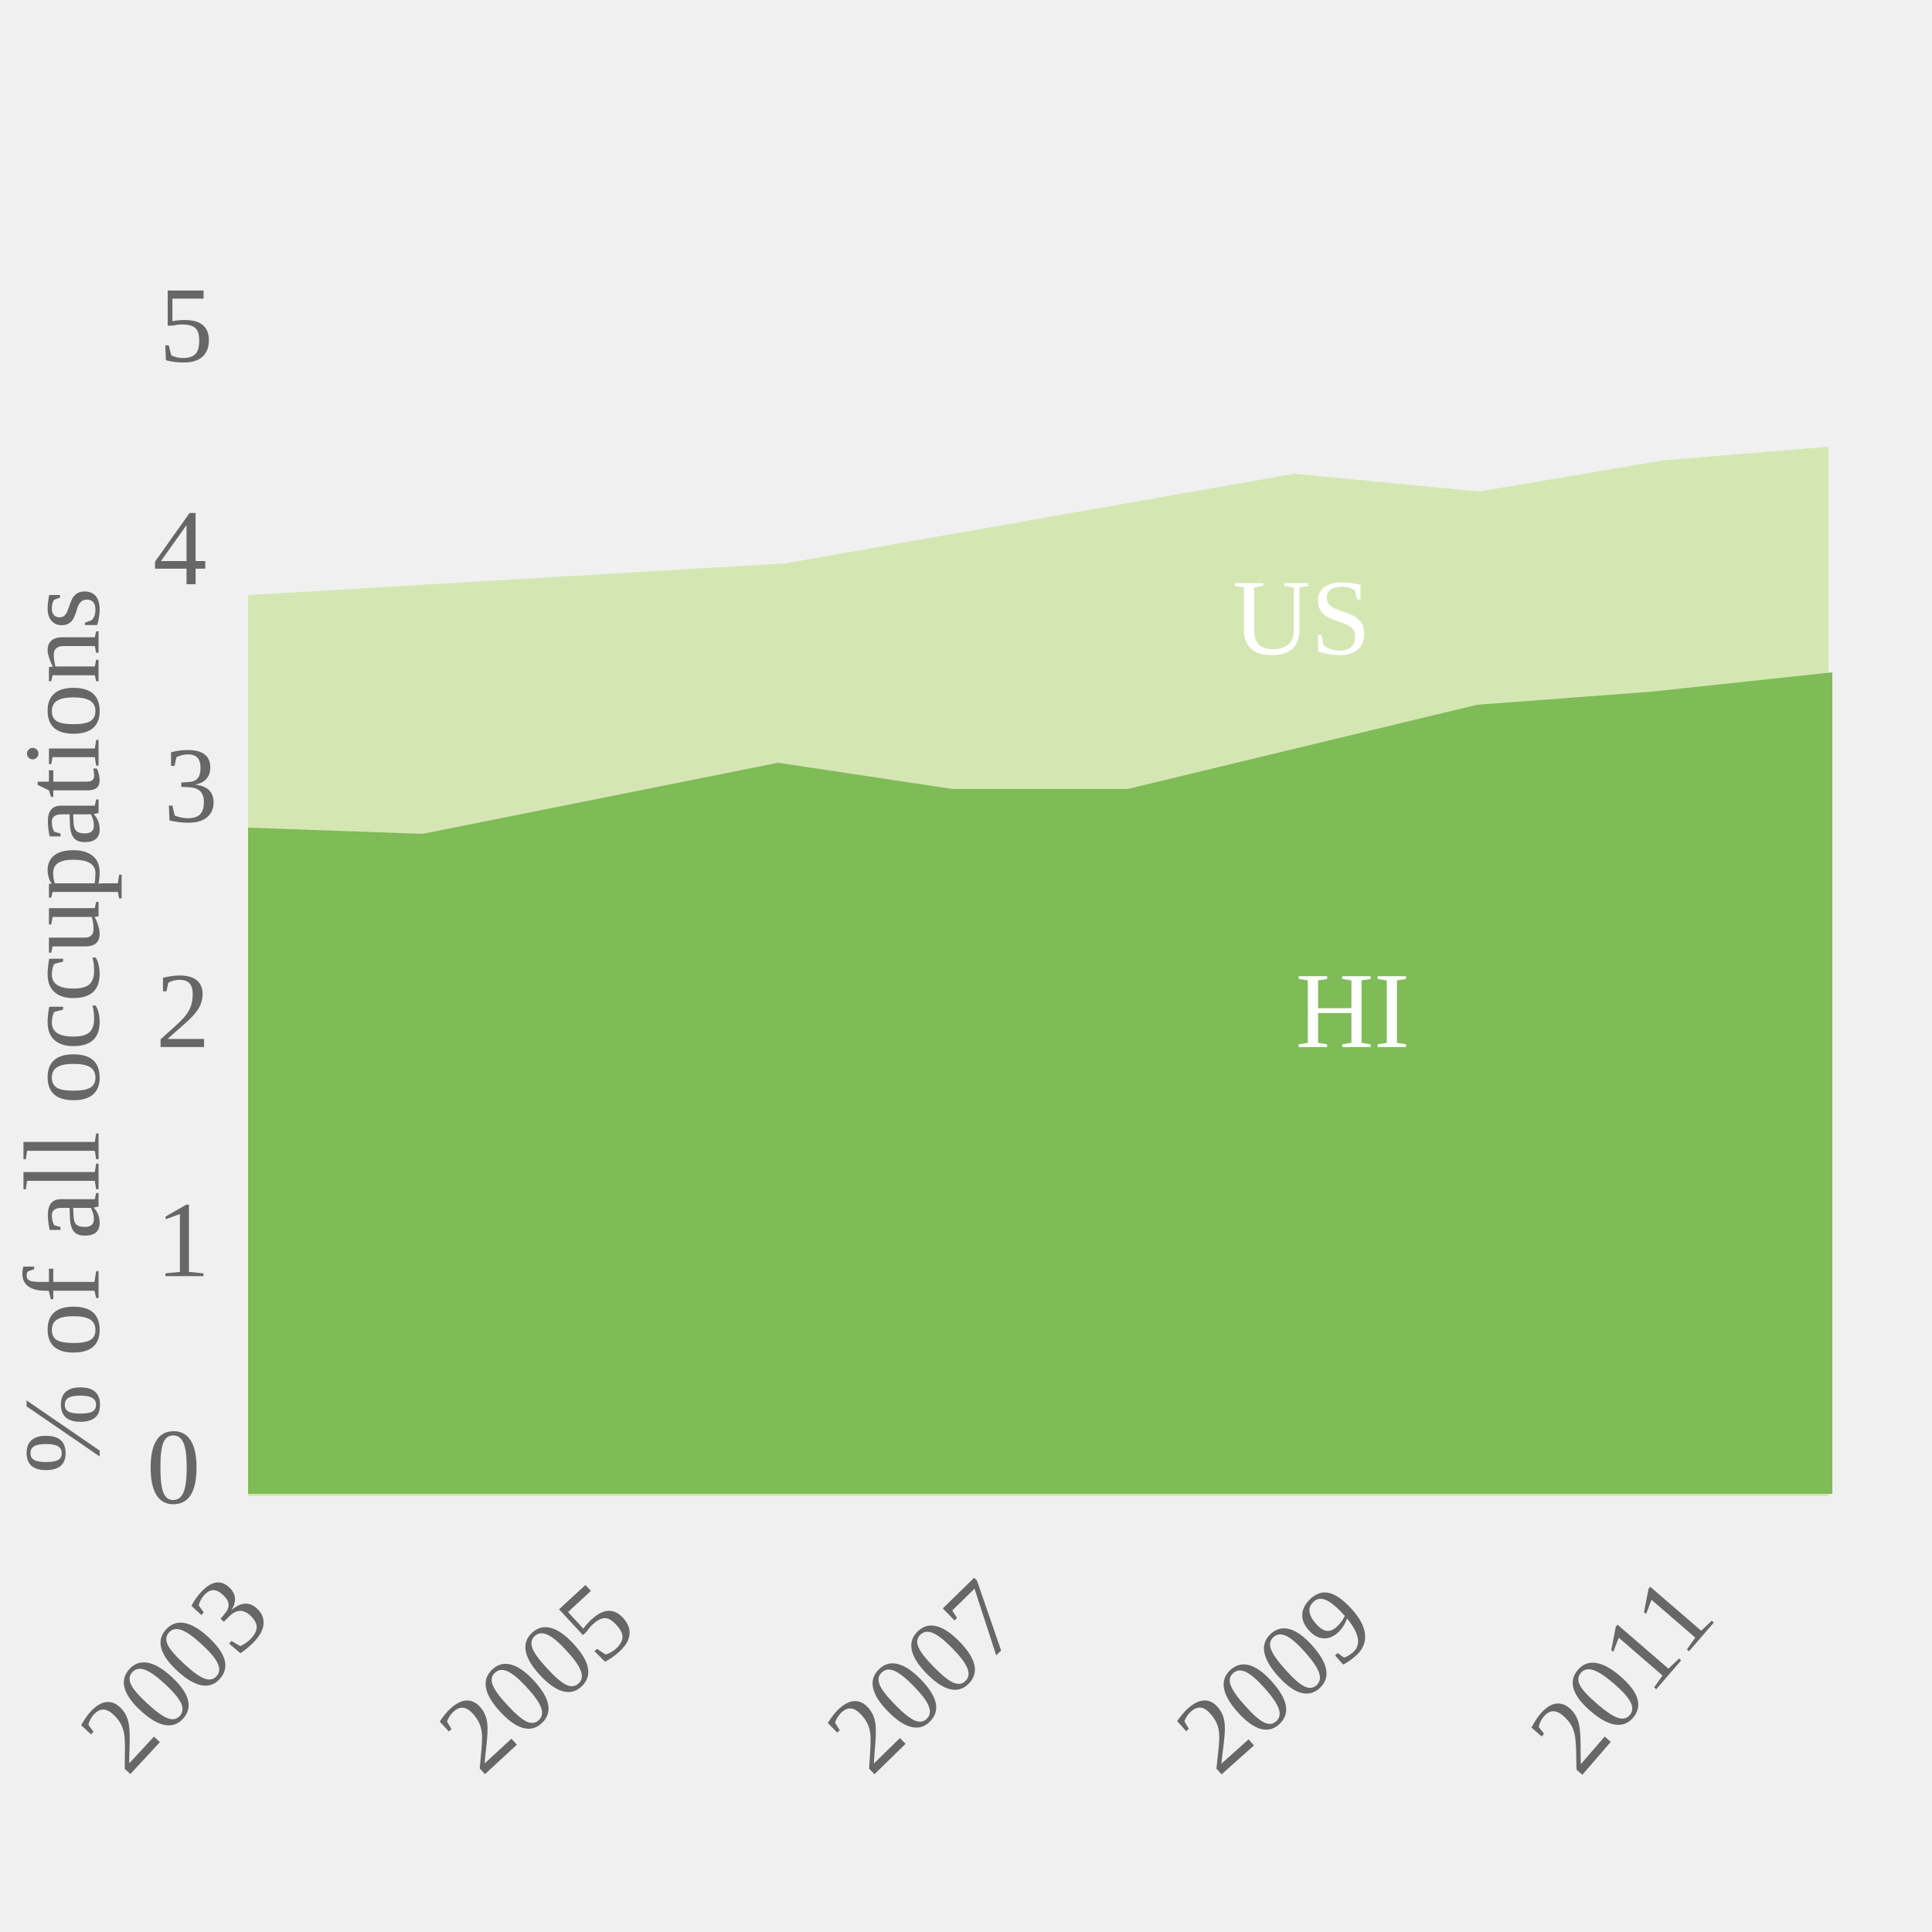
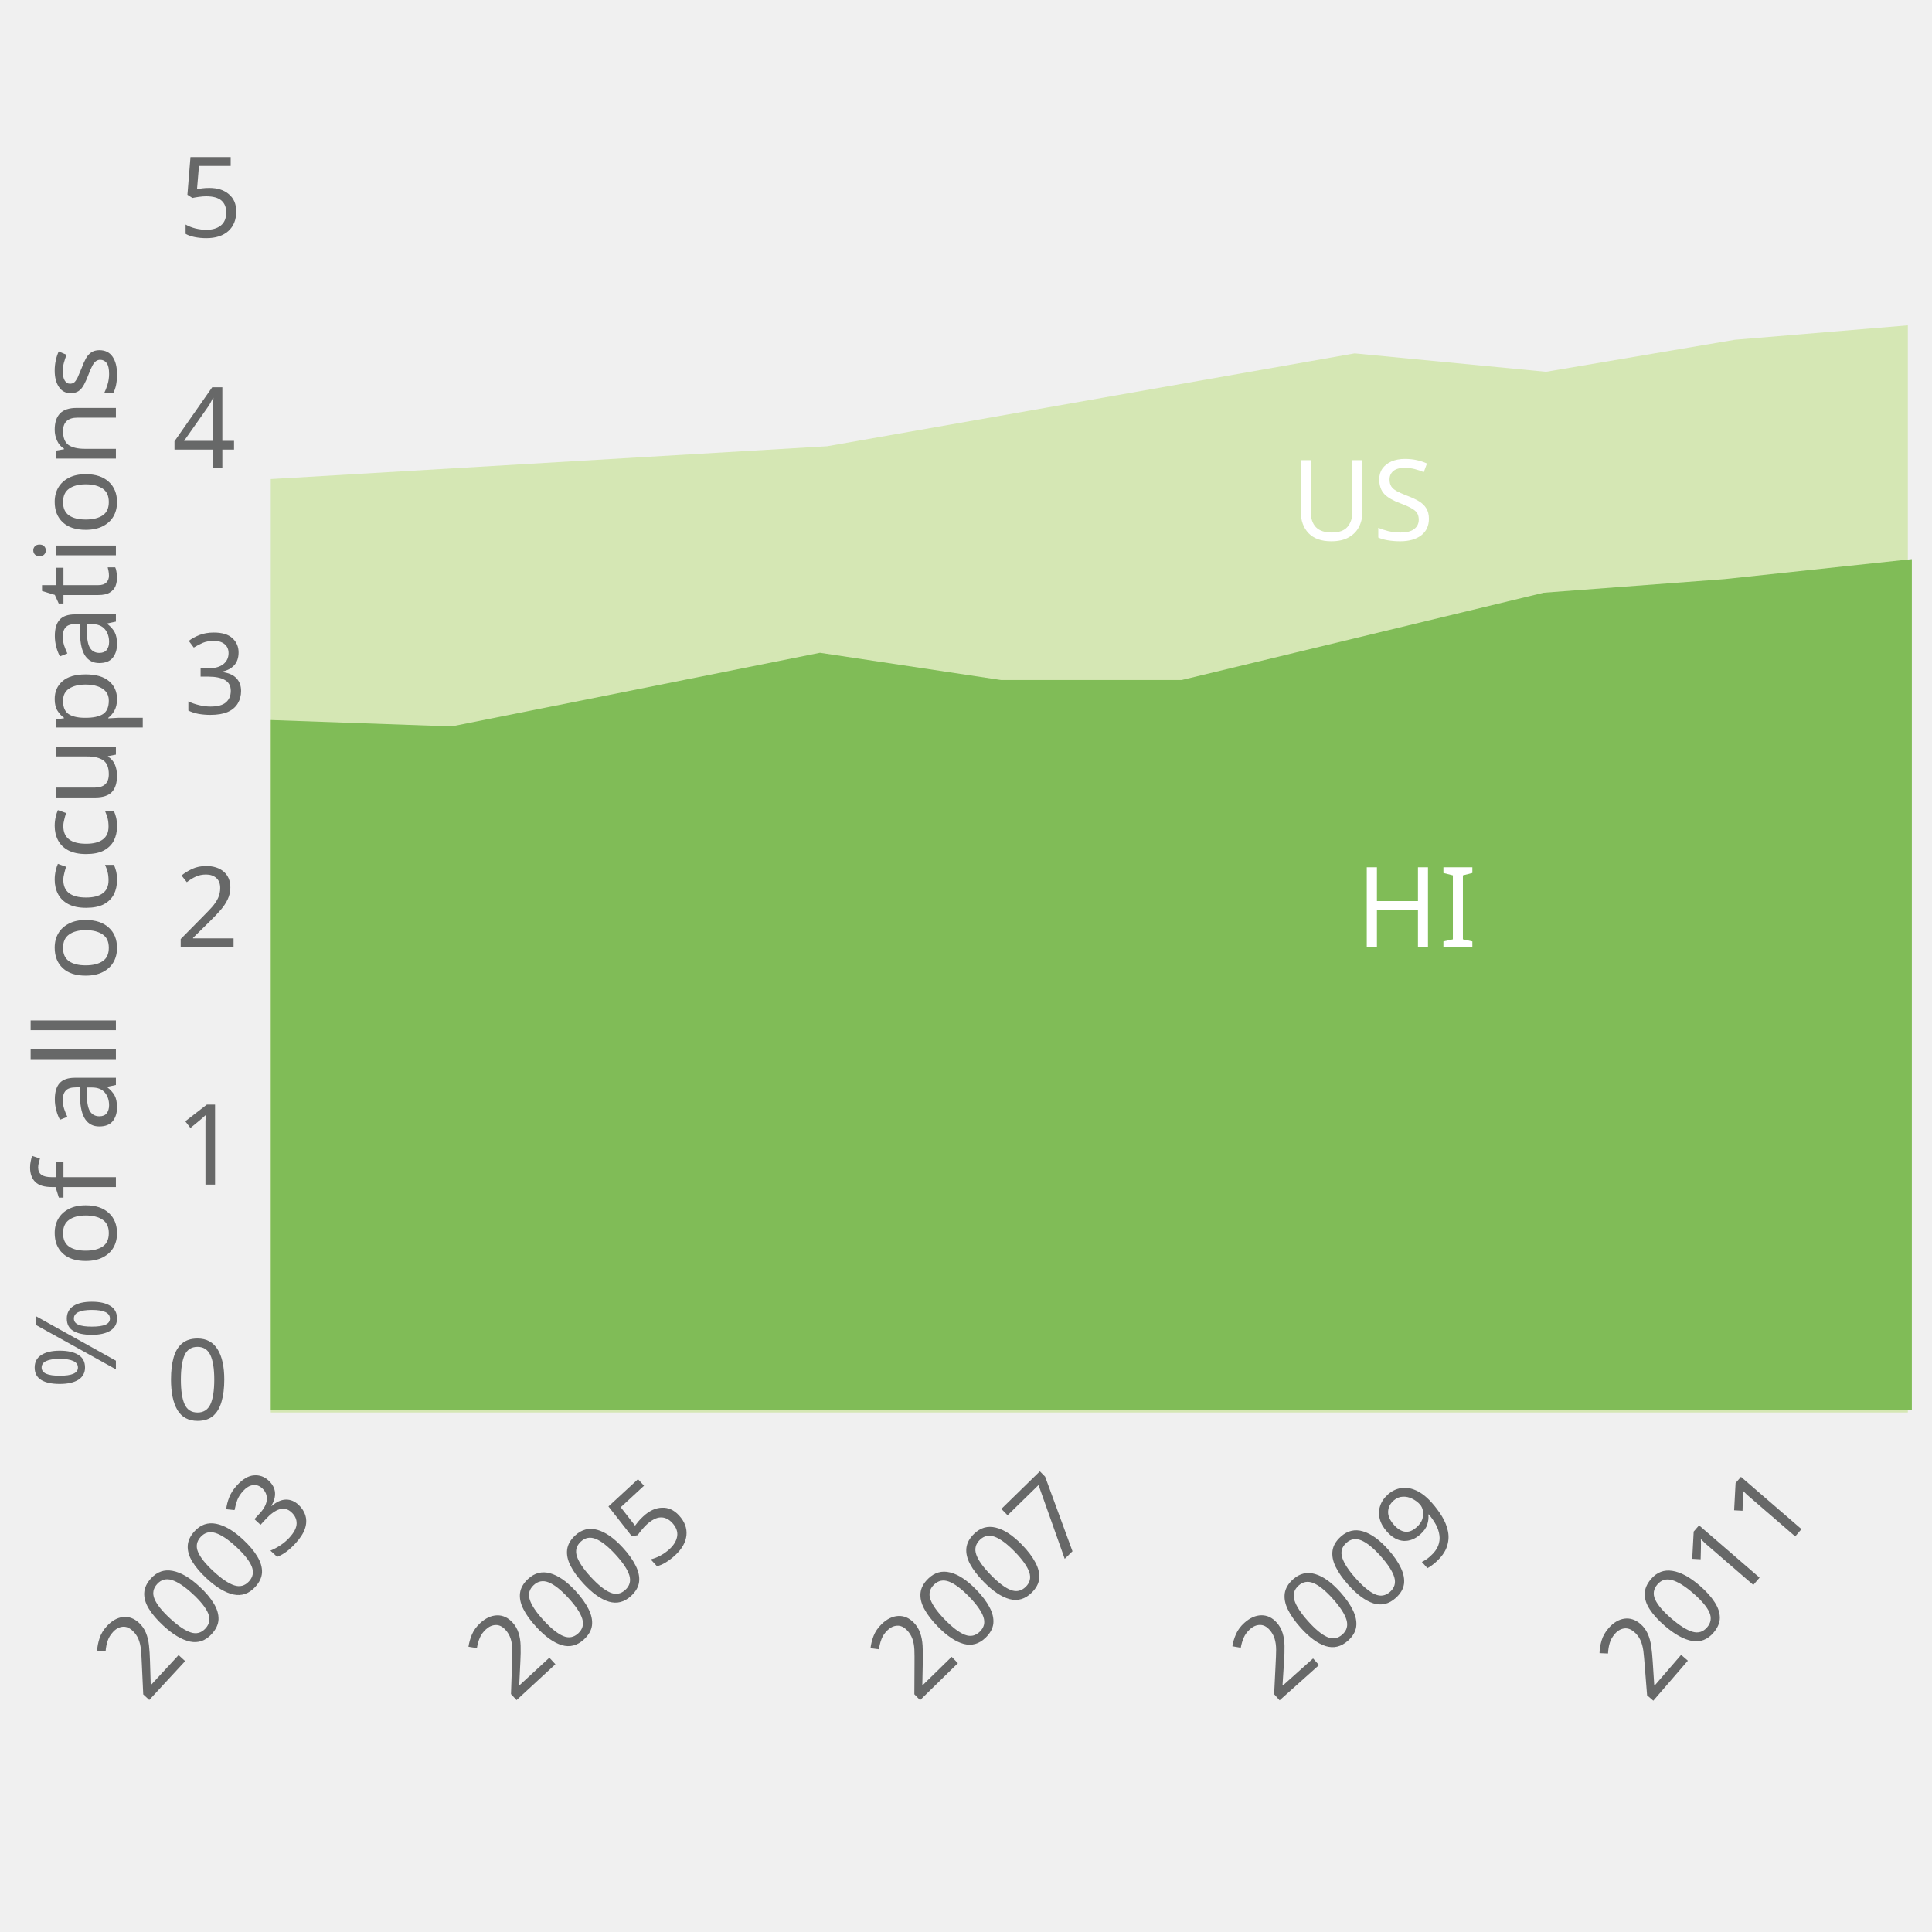
- <svg xmlns="http://www.w3.org/2000/svg" xmlns:xlink="http://www.w3.org/1999/xlink" id="Layer_1" viewBox="0 0 250 250">
-   <style>.st0{display:none;} .st1{display:inline;} .st2{clip-path:url(#SVGID_2_);fill:none;stroke:#989798;stroke-linejoin:round;stroke-miterlimit:10;} .st3{clip-path:url(#SVGID_4_);fill:none;stroke:#989798;stroke-linejoin:round;stroke-miterlimit:10;} .st4{fill:#D4E7B3;} .st5{fill:#7FBB57;} .st6{fill:#676767;} .st7{font-family:&amp;apos;Montserrat-Regular&amp;apos;;} .st8{font-size:14px;} .st9{display:none;fill:#676767;enable-background:new ;} .st10{font-size:14.001px;} .st11{fill:#FFFFFF;}</style>
-   <g id="Layer_1_1_" class="st0">
-     <g class="st1">
-       <defs>
-         <path id="SVGID_1_" d="M5.4 27.3h319.8v191.9H5.4z" />
-       </defs>
-       <clipPath id="SVGID_2_">
-         <use xlink:href="#SVGID_1_" overflow="visible" />
-       </clipPath>
-       <path class="st2" d="M25.8 38.9H243M25.8 70.8H243M25.8 101.9H243m-217.2 32H243M25.8 165H243" />
-     </g>
-     <g class="st1">
-       <defs>
-         <path id="SVGID_3_" d="M5.4 27.3h319.8v191.9H5.4z" />
-       </defs>
-       <clipPath id="SVGID_4_">
-         <use xlink:href="#SVGID_3_" overflow="visible" />
-       </clipPath>
-       <path class="st3" d="M26 196.7V38.9" />
-     </g>
-   </g>
-   <path class="st4" d="M32.1 77l69.5-4.1 65.9-11.6 23.9 2.3 23.6-4 21.6-1.8v135.8H32.1z" id="Layer_4" />
-   <path class="st5" d="M32.1 107.1v86.2h205V87l-23.4 2.5-22.6 1.7-45.2 10.9h-22.6l-22.6-3.4-46 9.2z" id="Layer_3" />
-   <g id="Layer_2">
-     <text transform="translate(18.96 194.508)" class="st6 st7 st8">0</text>
-     <text transform="translate(20.17 165.13)" class="st6 st7 st8">1</text>
-     <text transform="translate(20.17 135.49)" class="st6 st7 st8">2</text>
-     <text transform="translate(21.182 106.318)" class="st6 st7 st8">3</text>
-     <text transform="translate(19.778 75.6)" class="st6 st7 st8">4</text>
-     <text transform="translate(20.576 46.768)" class="st6 st7 st8">5</text>
-     <text transform="rotate(-47.258 271.1 96.192)" class="st6 st7 st8">2003</text>
-     <text transform="rotate(-45.98 290.38 69.447)" class="st9 st7 st8">2004</text>
-     <text transform="rotate(-42.7 325.336 35.297)" class="st6 st7 st8">2005</text>
-     <text transform="rotate(-44.226 326.847 7.145)" class="st9 st7 st8">2006</text>
-     <text transform="rotate(-44.332 338.65 -23.342)" class="st6 st7 st8">2007</text>
-     <text transform="rotate(-42.38 364.776 -60.685)" class="st9 st7 st8">2008</text>
-     <text transform="rotate(-41.807 379.922 -91.335)" class="st6 st7 st8">2009</text>
-     <text transform="rotate(-44.072 375.07 -109.735)" class="st9 st7 st10">2010</text>
-     <text transform="rotate(-49.18 353.602 -108.225)" class="st6 st7 st8">2011</text>
-     <text transform="rotate(-40.483 423.108 -186.627)" class="st9 st7 st8">2012</text>
-     <text transform="rotate(-90 101.735 88.98)" class="st6 st7 st8">% of all occupations</text>
-     <text transform="translate(167.653 135.49)" class="st11 st7 st8">HI</text>
-     <text transform="translate(159.498 84.63)" class="st11 st7 st8">US</text>
+ <svg xmlns="http://www.w3.org/2000/svg" width="217" height="217" viewBox="0 0 217 217">
+   <path fill="#D5E7B4" d="M30.412 53.808l62.49-3.686 59.255-10.43 21.488 2.067 21.222-3.597 19.42-1.62V158.65H30.413" />
+   <path fill="#80BC57" d="M30.412 80.873v77.506h184.325V62.8L193.7 65.046l-20.323 1.53-40.644 9.8h-20.318l-20.32-3.057-41.363 8.27" />
+   <g font-family="'ArialMT'">
+     <text transform="translate(18.597 159.465)" fill="#676868" font-size="12.588">0</text>
+     <text transform="translate(19.686 133.05)" fill="#676868" font-size="12.588">1</text>
+     <text transform="translate(19.686 106.397)" fill="#676868" font-size="12.588">2</text>
+     <text transform="translate(20.594 80.17)" fill="#676868" font-size="12.588">3</text>
+     <text transform="translate(19.333 52.547)" fill="#676868" font-size="12.588">4</text>
+     <text transform="translate(20.05 26.625)" fill="#676868" font-size="12.588">5</text>
+     <text transform="rotate(-47.258 226.904 77.005)" fill="#676868" font-size="12.588">2003</text>
+     <text transform="rotate(-42.7 273.568 22.042)" fill="#676868" font-size="12.588">2005</text>
+     <text transform="rotate(-44.332 286.337 -30.605)" fill="#676868" font-size="12.588">2007</text>
+     <text transform="rotate(-41.807 322.183 -91.866)" fill="#676868" font-size="12.588">2009</text>
+     <text transform="rotate(-49.18 301.86 -106.717)" fill="#676868" font-size="12.589">2011</text>
+     <text transform="rotate(-90 84.535 71.517)" fill="#676868" font-size="12.588">% of all occupations</text>
+     <text transform="translate(152.295 106.397)" fill="#FFF" font-size="12.588">HI</text>
+     <text transform="translate(144.963 60.67)" fill="#FFF" font-size="12.588">US</text>
  </g>
</svg>
